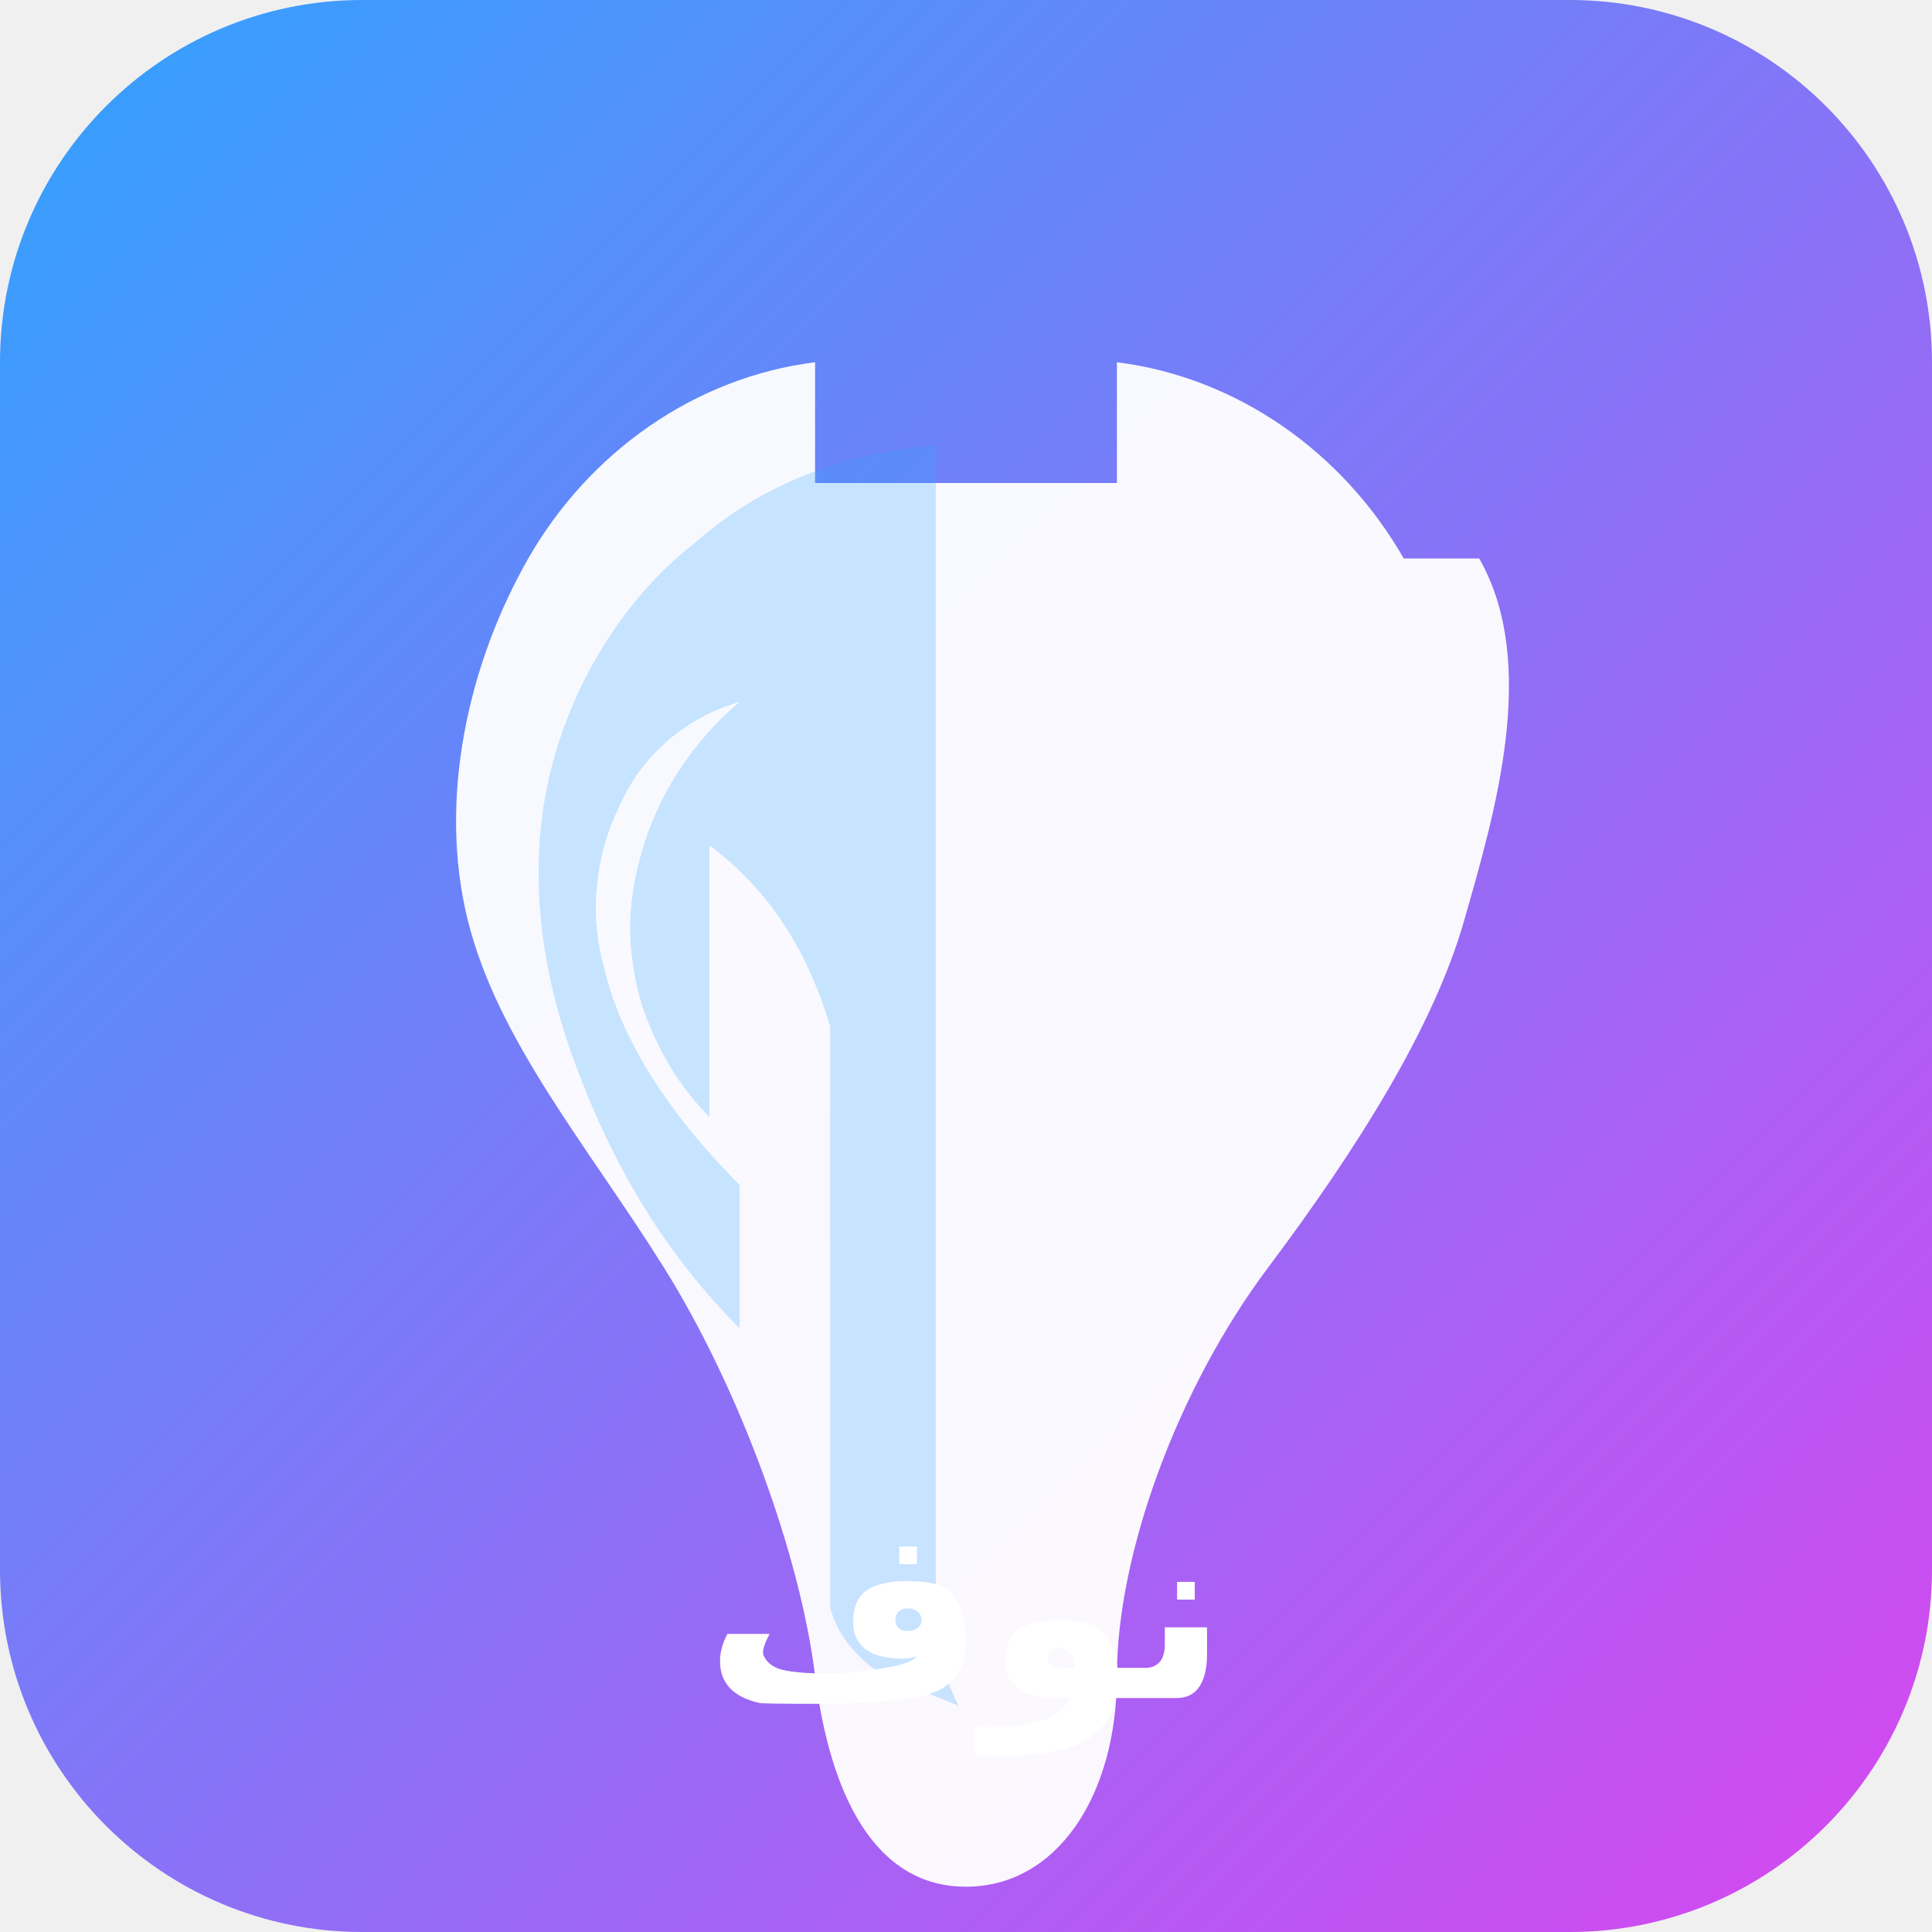
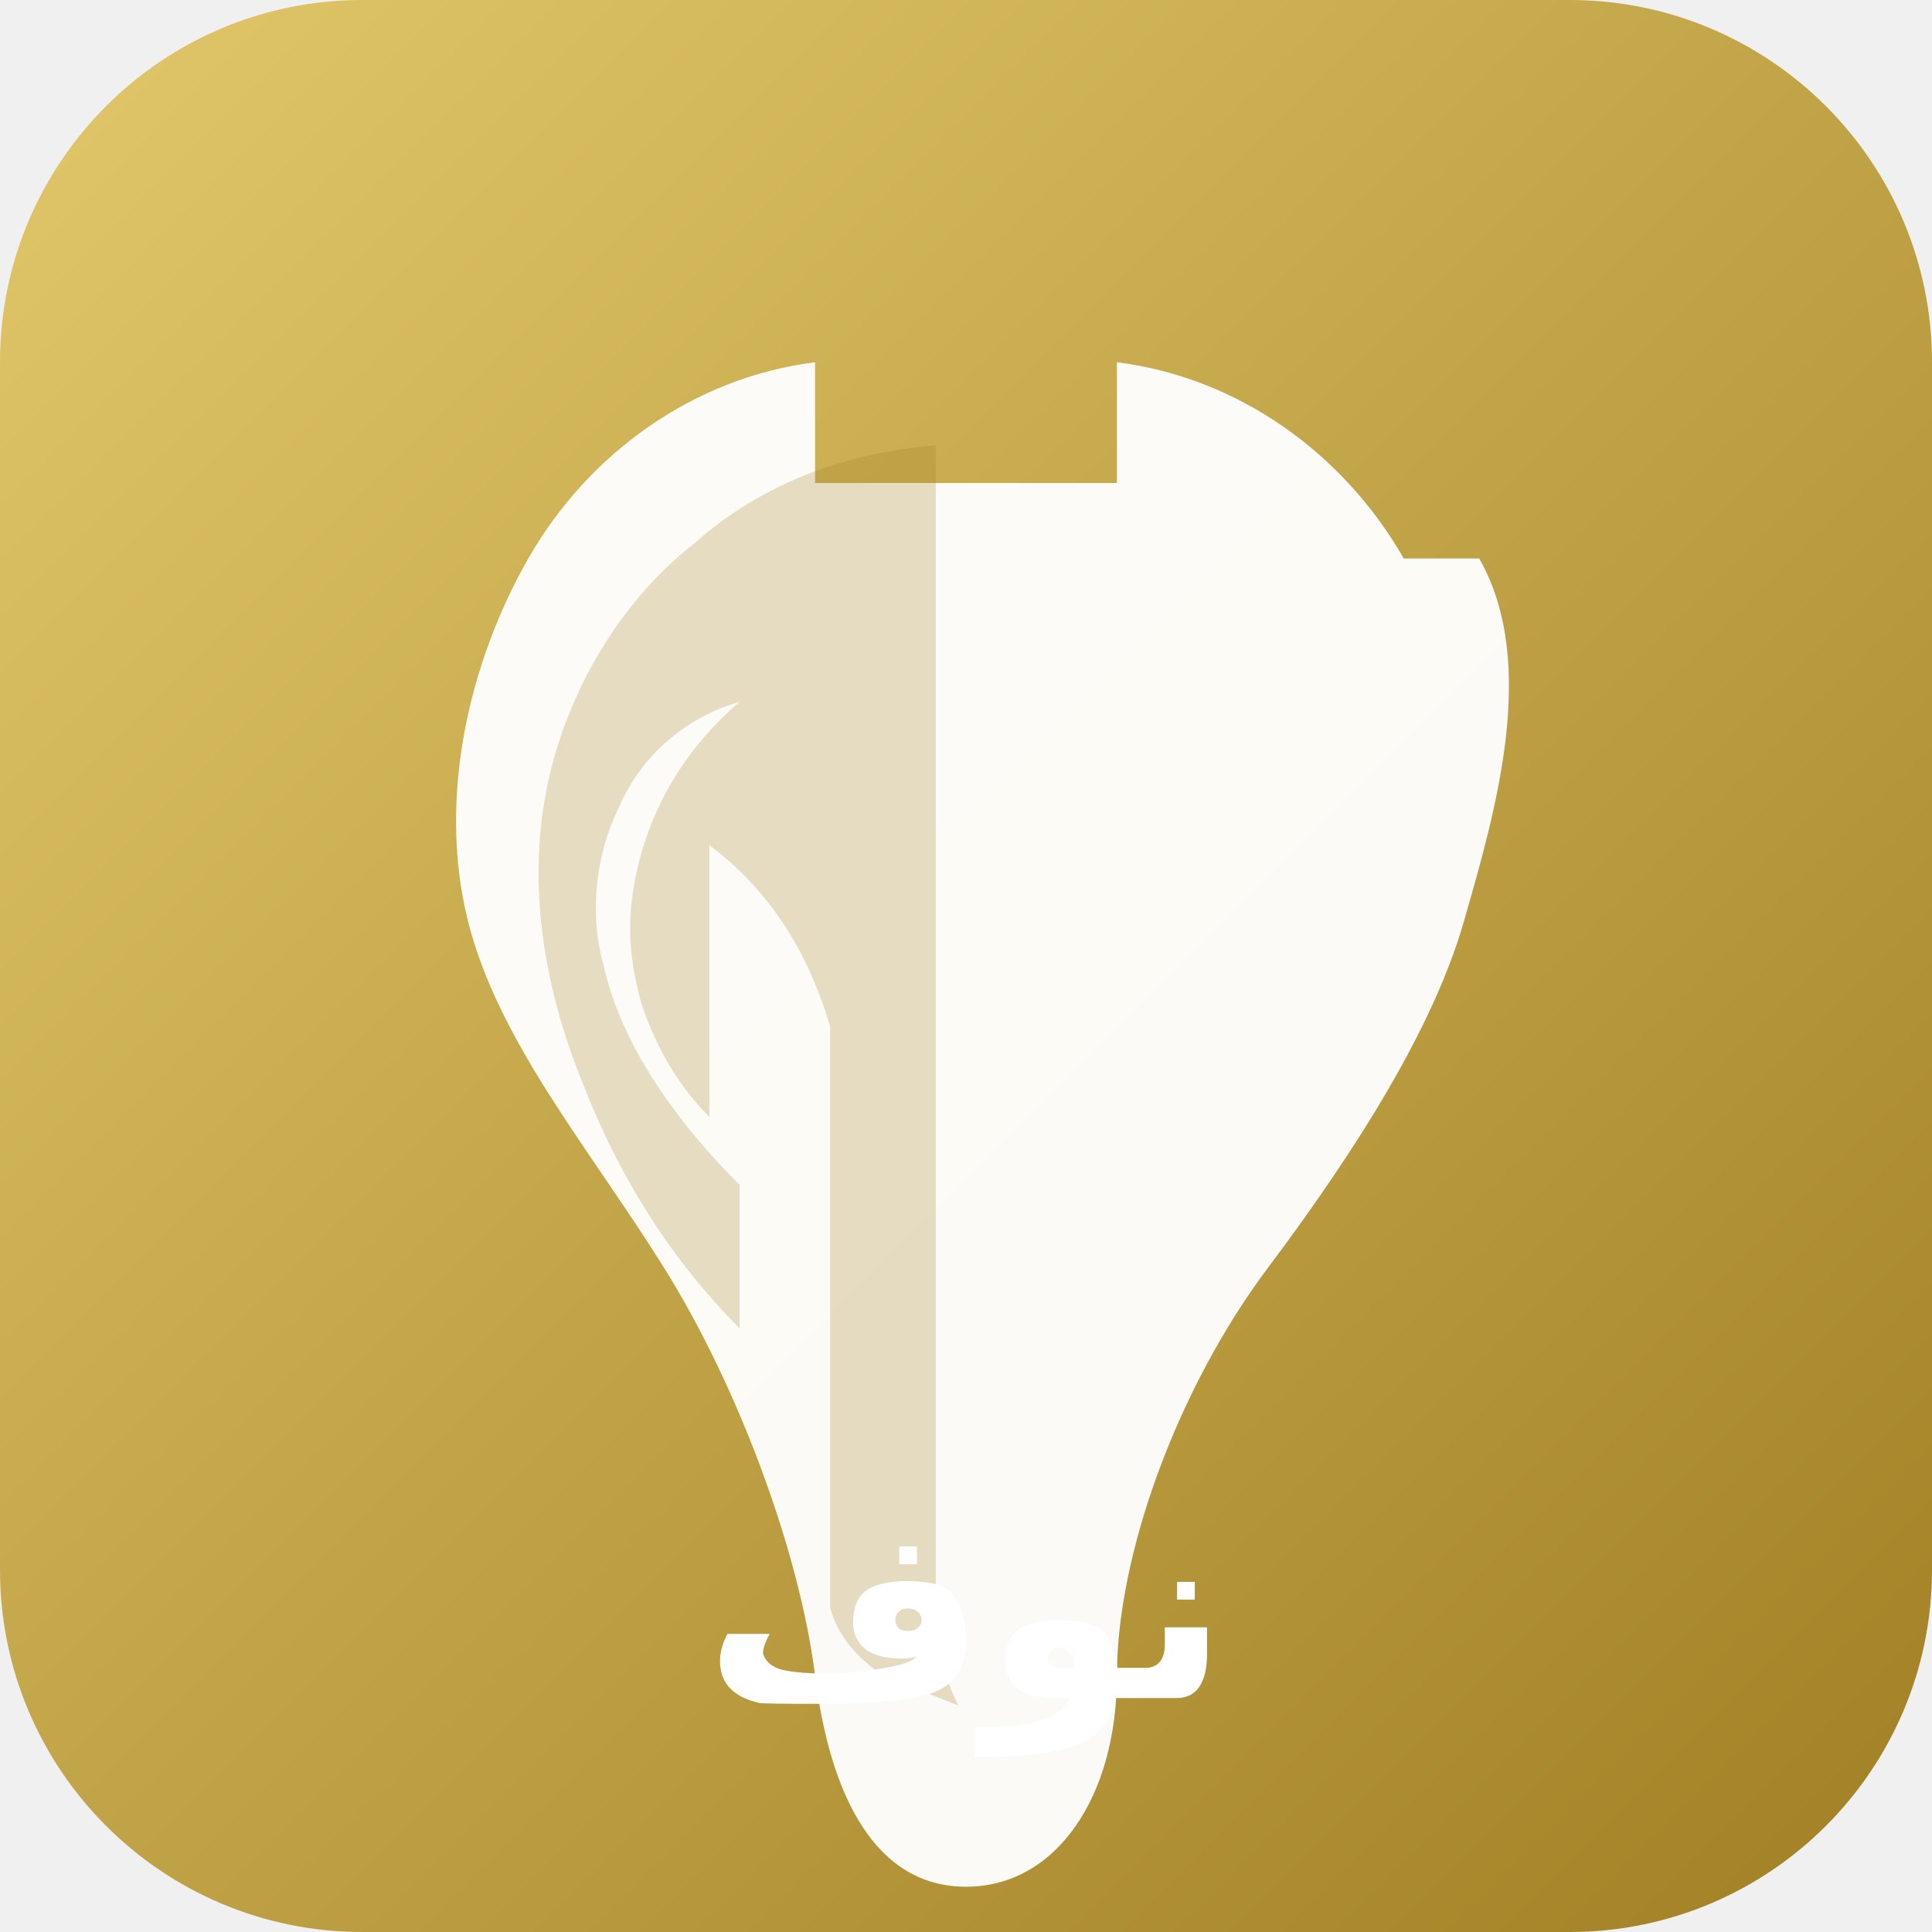
<svg xmlns="http://www.w3.org/2000/svg" viewBox="0 0 512 512" width="512" height="512">
  <defs>
    <linearGradient id="bgGrad" x1="0%" y1="0%" x2="100%" y2="100%">
-       <stop offset="0%" style="stop-color:#30a3ff;stop-opacity:1" />
-       <stop offset="100%" style="stop-color:#d946ef;stop-opacity:1" />
+       <stop offset="0%" style="stop-color:#e2c86b;stop-opacity:1" />
+       <stop offset="100%" style="stop-color:#a17f24;stop-opacity:1" />
    </linearGradient>
  </defs>
  <rect width="512" height="512" rx="96" fill="url(#bgGrad)" />
  <path d="M372 148c-16-28-44-48-76-52v32h-80V96c-32 4-60 24-76 52s-24 64-16 96 32 60 52 92 36 76 40 108 16 56 40 56 40-24 40-56 16-76 40-108 44-64 52-92 20-68 4-96z" fill="#ffffff" opacity="0.95" />
-   <path d="M220 272c-6-20-16-36-32-48v72c-8-8-14-18-18-30-4-14-4-26 0-40 4-14 12-28 26-40-14 4-26 14-32 28-6 12-8 28-4 42 4 18 16 38 36 58v38c-18-18-32-40-42-66-12-30-14-58-8-82s20-46 38-60c18-16 40-24 64-26v308c0 10 2 18 6 26l-20-8c-6-4-12-10-14-18z" fill="#30a3ff" opacity="0.25" />
+   <path d="M220 272c-6-20-16-36-32-48v72c-8-8-14-18-18-30-4-14-4-26 0-40 4-14 12-28 26-40-14 4-26 14-32 28-6 12-8 28-4 42 4 18 16 38 36 58v38c-18-18-32-40-42-66-12-30-14-58-8-82s20-46 38-60c18-16 40-24 64-26v308c0 10 2 18 6 26l-20-8c-6-4-12-10-14-18z" fill="#a17f24" opacity="0.25" />
  <text x="256" y="450" font-family="Tajawal, system-ui, sans-serif" font-size="64" font-weight="900" text-anchor="middle" fill="#ffffff">نوف</text>
</svg>
